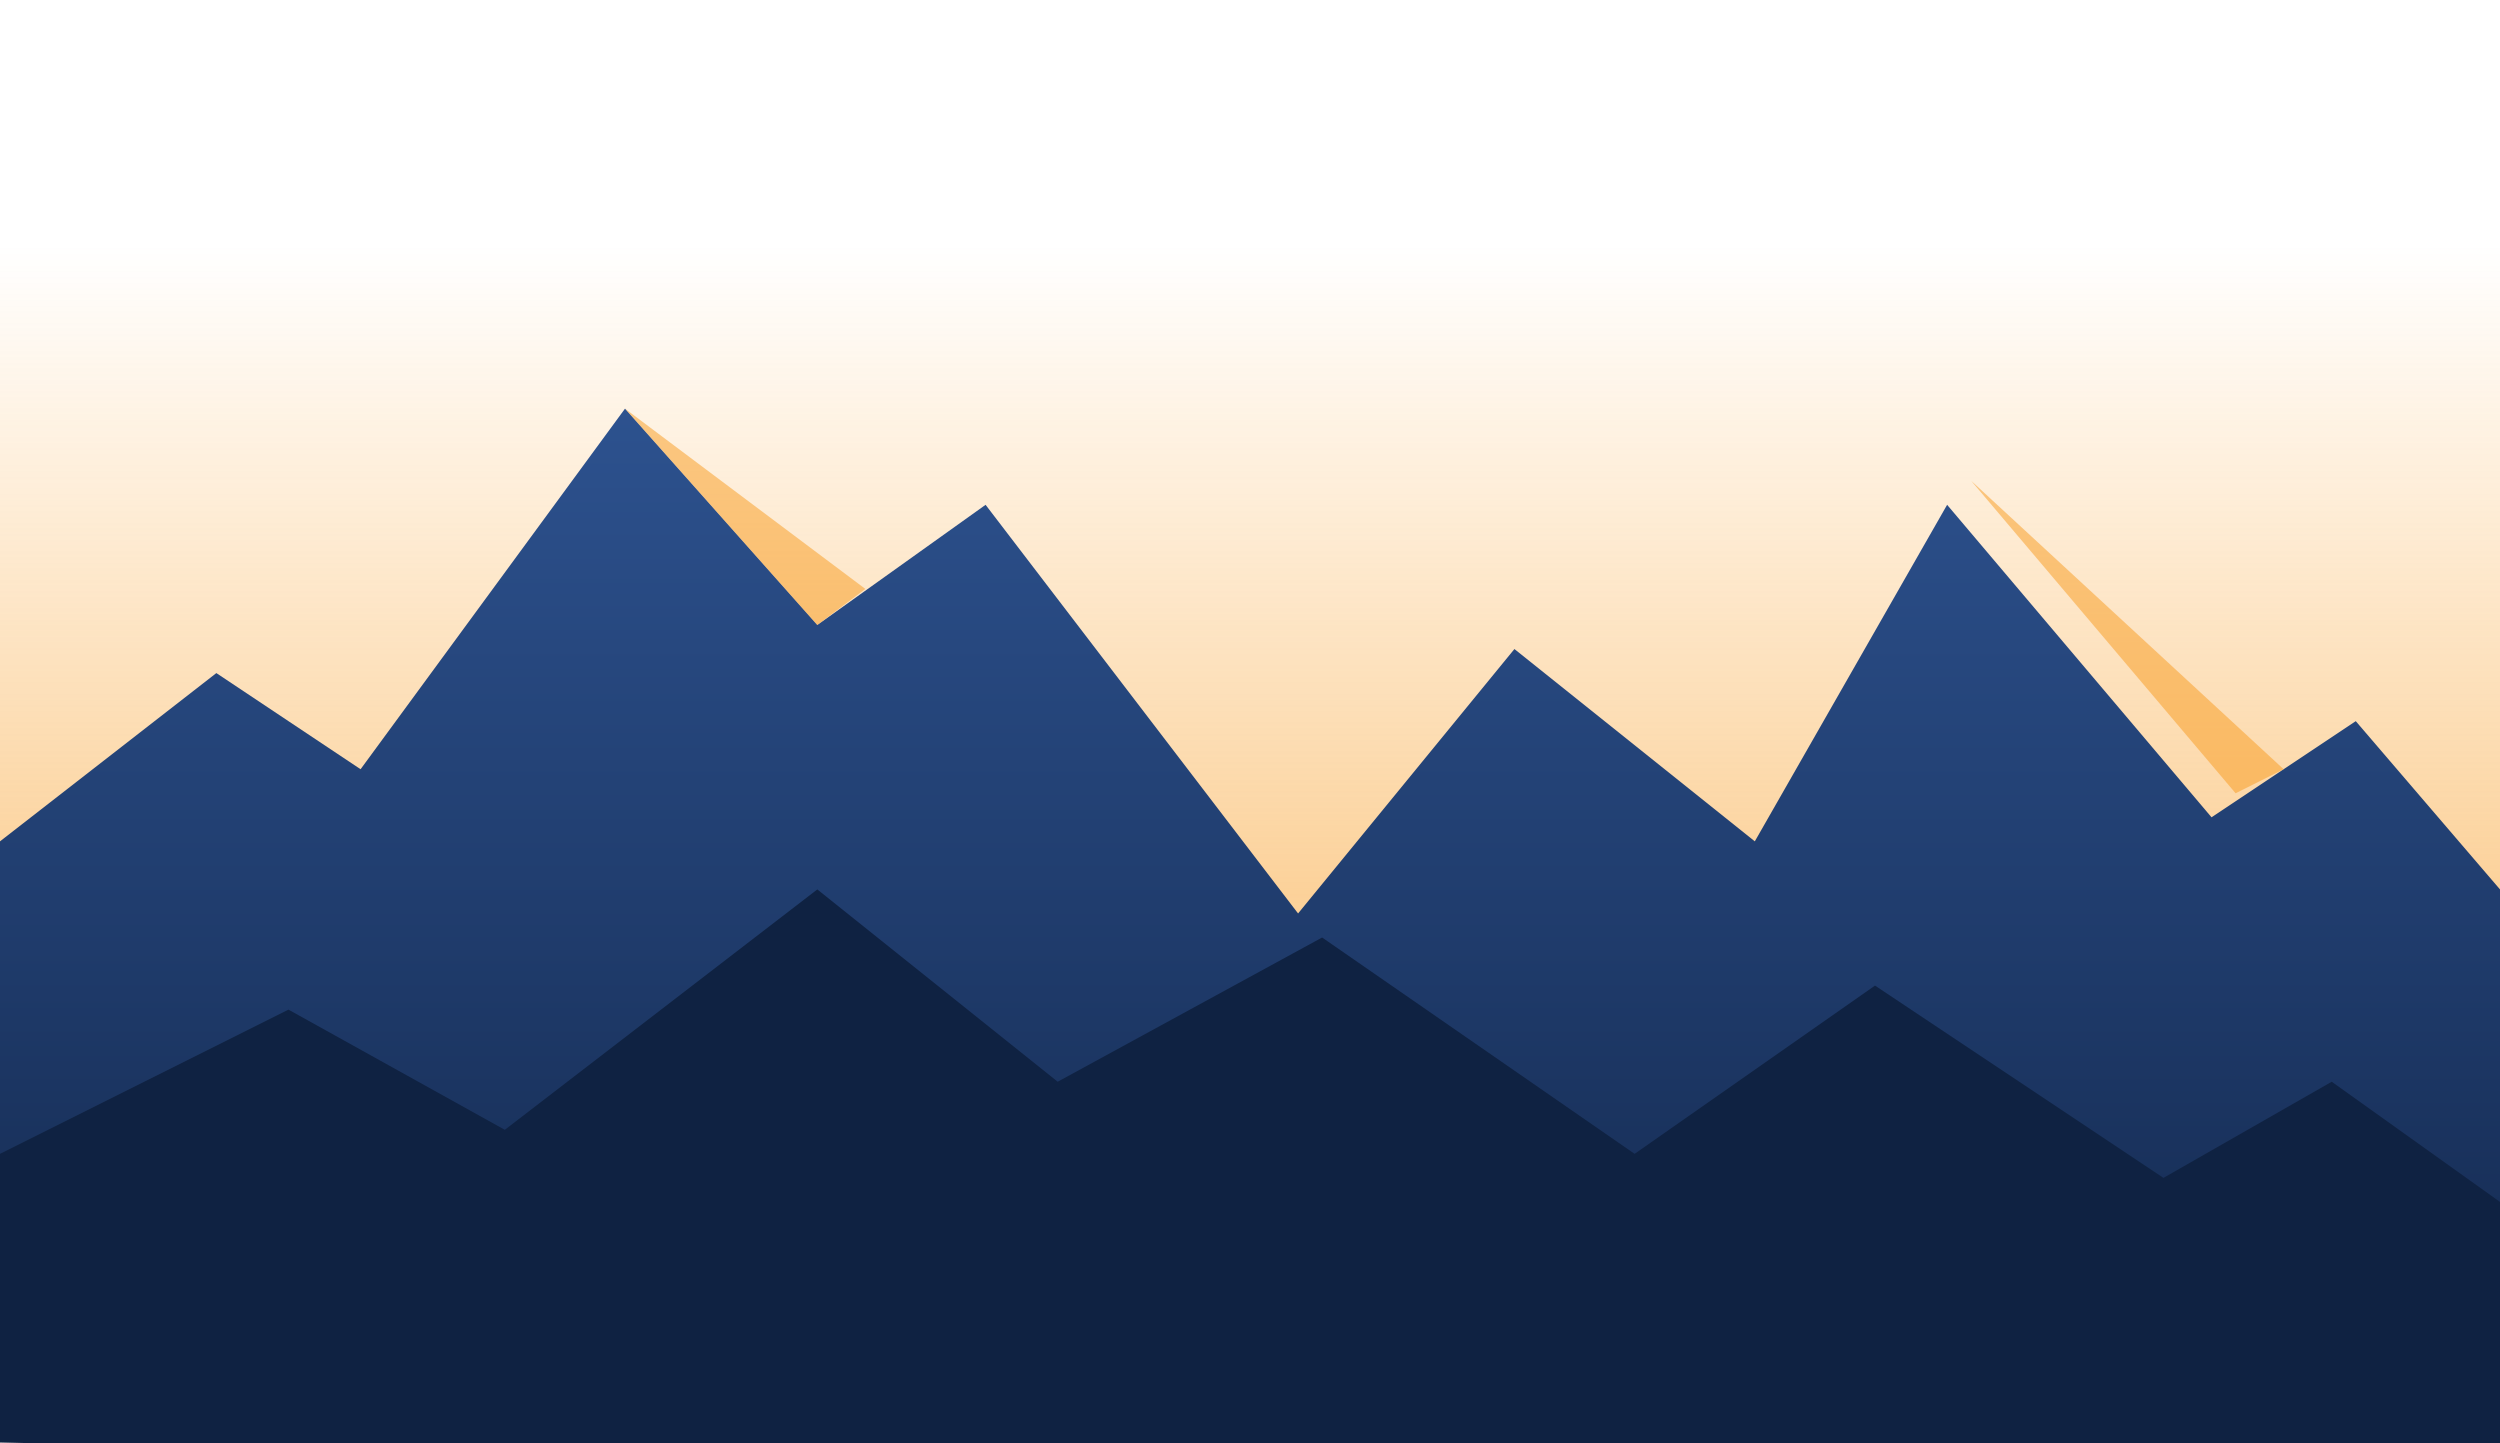
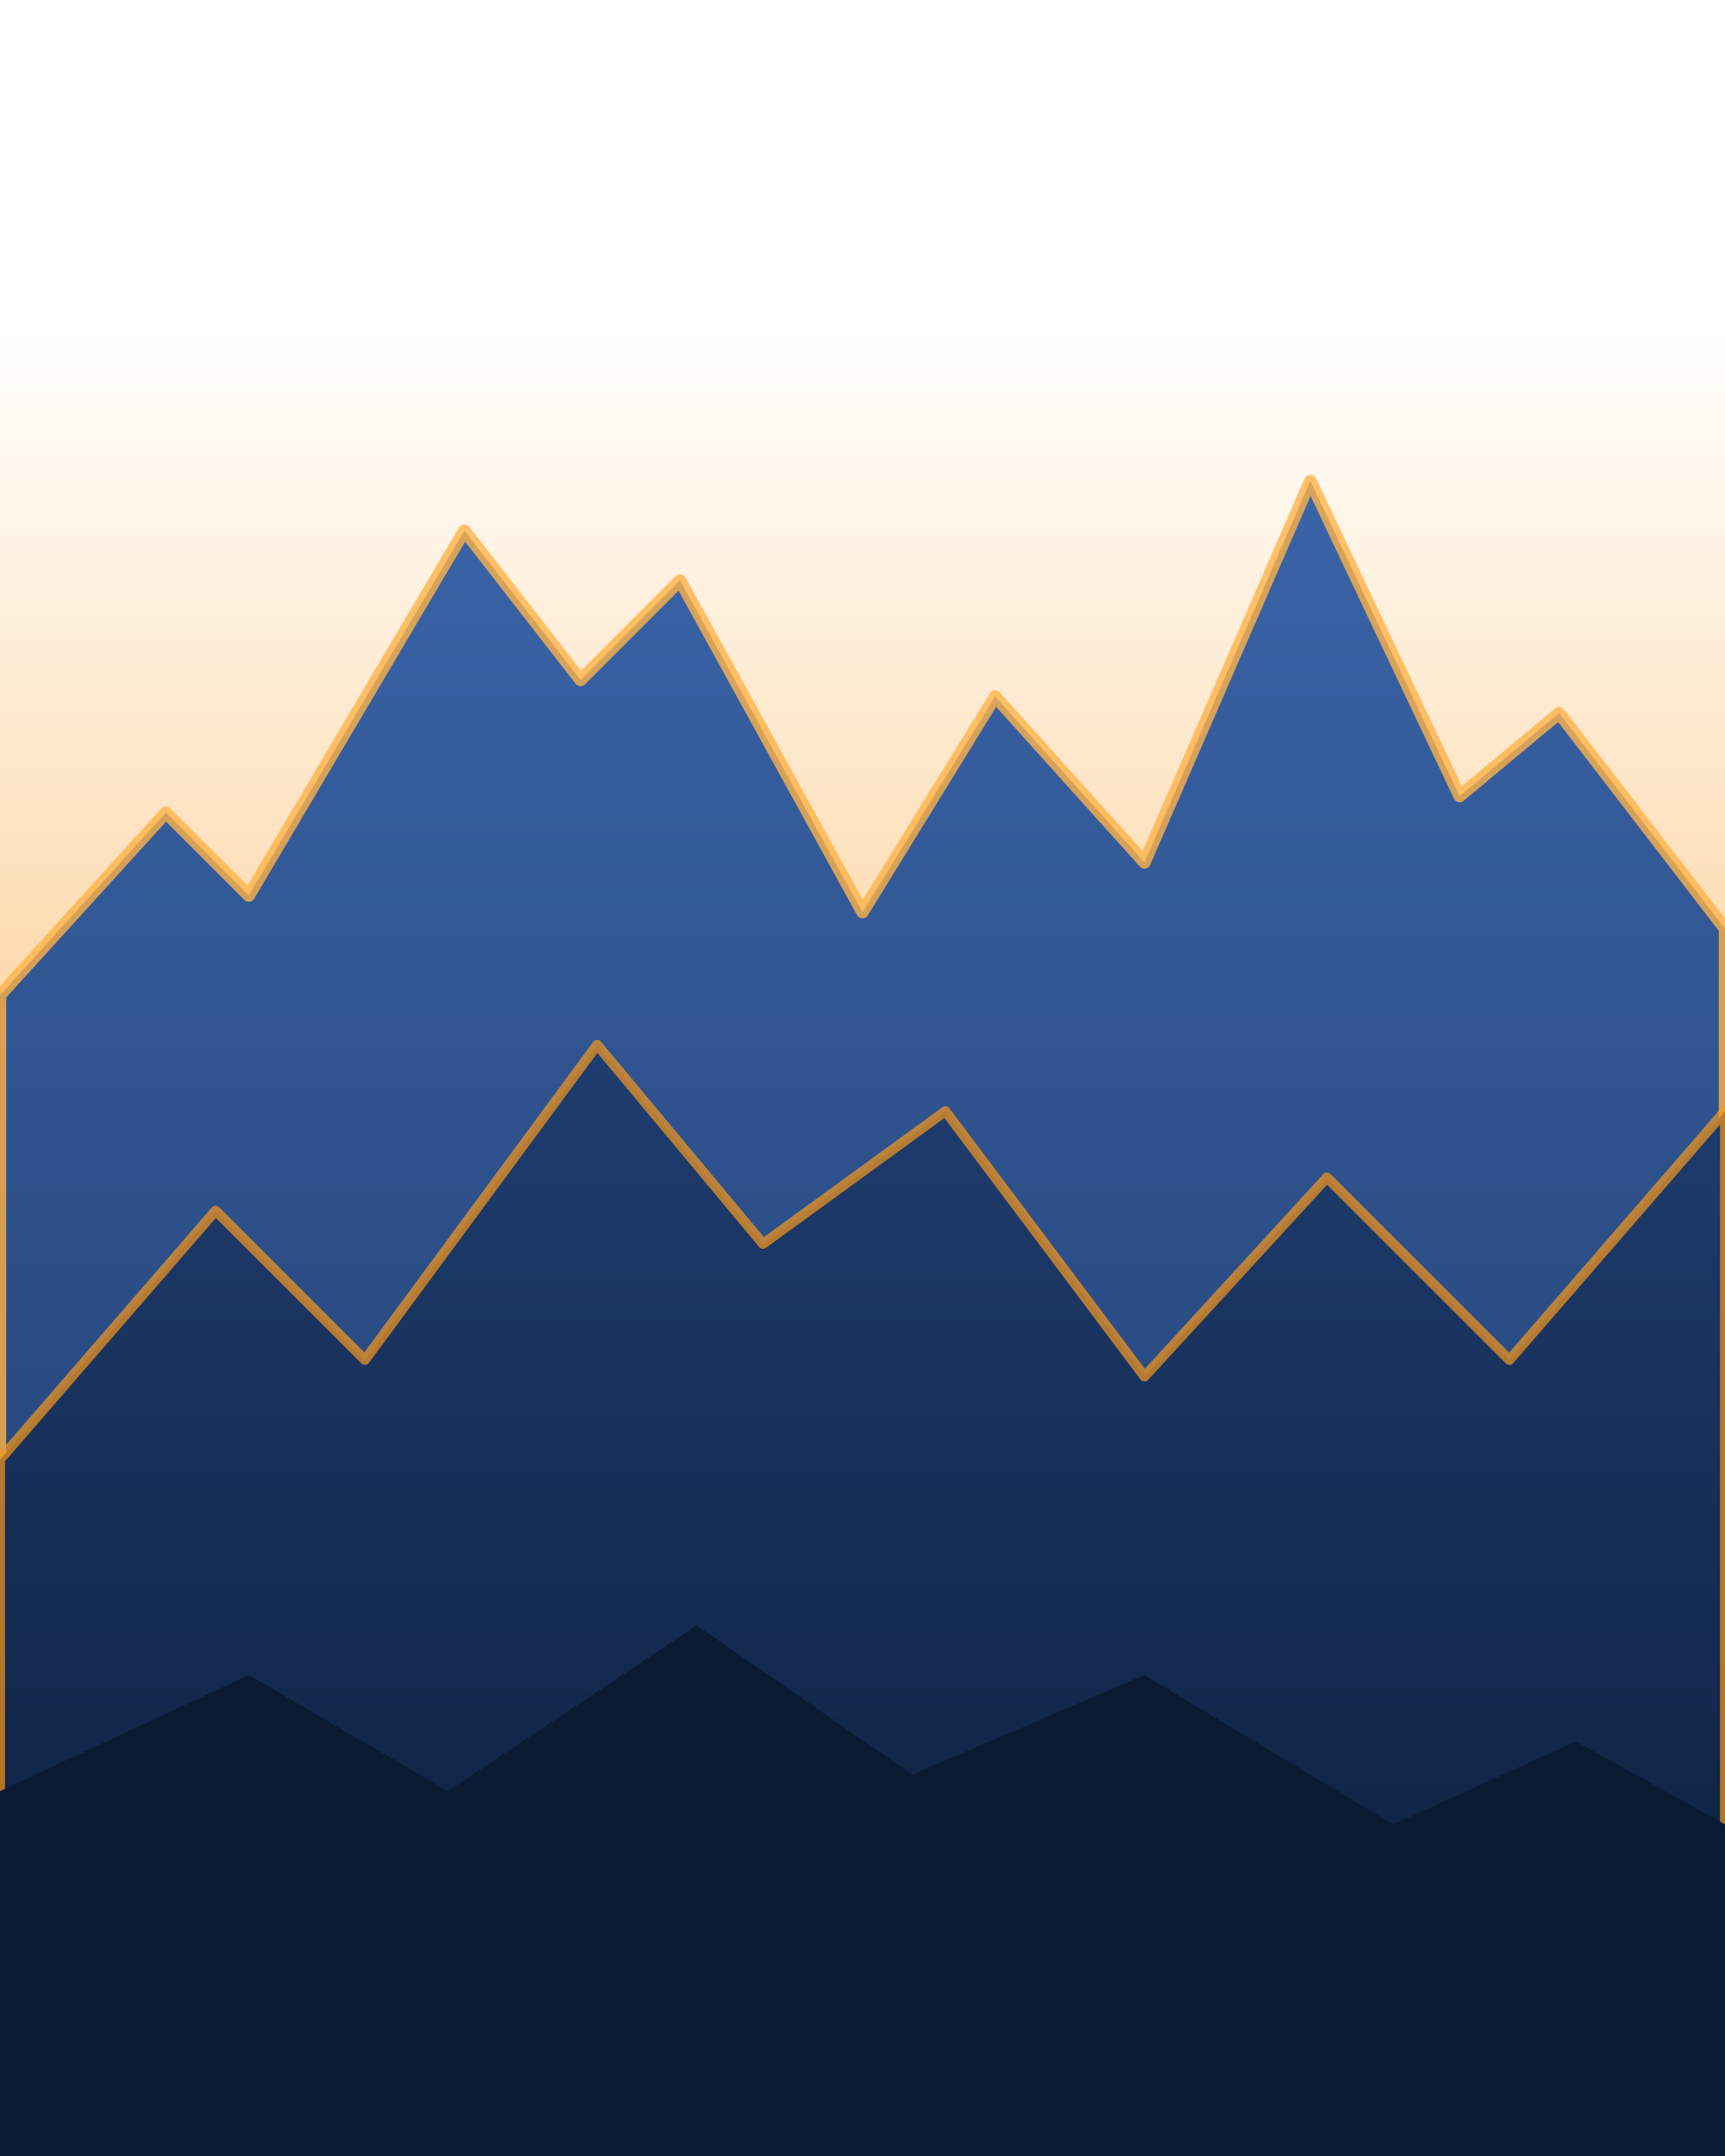
- <svg xmlns="http://www.w3.org/2000/svg" viewBox="0 0 208 120" preserveAspectRatio="none">
+ <svg xmlns="http://www.w3.org/2000/svg" viewBox="0 0 208 260" preserveAspectRatio="xMidYMax slice">
  <defs>
-     <linearGradient id="g" x1="0" y1="0" x2="0" y2="1">
+     <linearGradient id="sky" x1="0" y1="0" x2="0" y2="1">
      <stop offset="0" stop-color="#f8991c" stop-opacity="0" />
-       <stop offset=".55" stop-color="#f8991c" stop-opacity=".45" />
-       <stop offset="1" stop-color="#ffb347" stop-opacity=".2" />
+       <stop offset=".5" stop-color="#f8991c" stop-opacity=".5" />
+       <stop offset=".8" stop-color="#ffb347" stop-opacity=".35" />
    </linearGradient>
-     <linearGradient id="b" x1="0" y1="0" x2="0" y2="1">
-       <stop offset="0" stop-color="#2d528f" />
-       <stop offset="1" stop-color="#12264a" />
+     <linearGradient id="far" x1="0" y1="0" x2="0" y2="1">
+       <stop offset="0" stop-color="#3a64a8" />
+       <stop offset="1" stop-color="#1b3664" />
+     </linearGradient>
+     <linearGradient id="near" x1="0" y1="0" x2="0" y2="1">
+       <stop offset="0" stop-color="#1e3d70" />
+       <stop offset="1" stop-color="#0b1a33" />
    </linearGradient>
  </defs>
-   <rect y="20" width="208" height="100" fill="url(#g)" />
-   <path fill="url(#b)" d="M0 120V70l18-14 12 8 22-30 16 18 14-10 26 34 18-22 20 16 16-28 22 26 12-8 12 14v46z" />
-   <path fill="#f8991c" opacity=".5" d="M52 34l16 18 4-3-20-15zm112 6l22 26 4-2-26-24z" />
-   <path fill="#0f2242" d="M0 120V96l24-12 18 10 26-20 20 16 22-12 26 18 20-14 24 16 14-8 14 10v26z" />
+   <rect y="40" width="208" height="220" fill="url(#sky)" />
+   <path fill="url(#far)" stroke="#ffb347" stroke-opacity=".8" stroke-width="1.5" stroke-linejoin="round" d="M0 260V120l20-22 10 10 26-44 14 18 12-12 22 40 16-26 18 20 20-46 18 38 12-10 20 26v148z" />
+   <path fill="url(#near)" stroke="#f8991c" stroke-opacity=".7" stroke-width="1.2" stroke-linejoin="round" d="M0 260V176l26-30 18 18 28-38 20 24 22-16 24 32 22-24 22 22 26-30v126z" />
+   <path fill="#0b1a33" d="M0 260v-44l30-14 24 14 30-20 26 18 28-12 30 18 22-10 18 10v40z" />
</svg>
